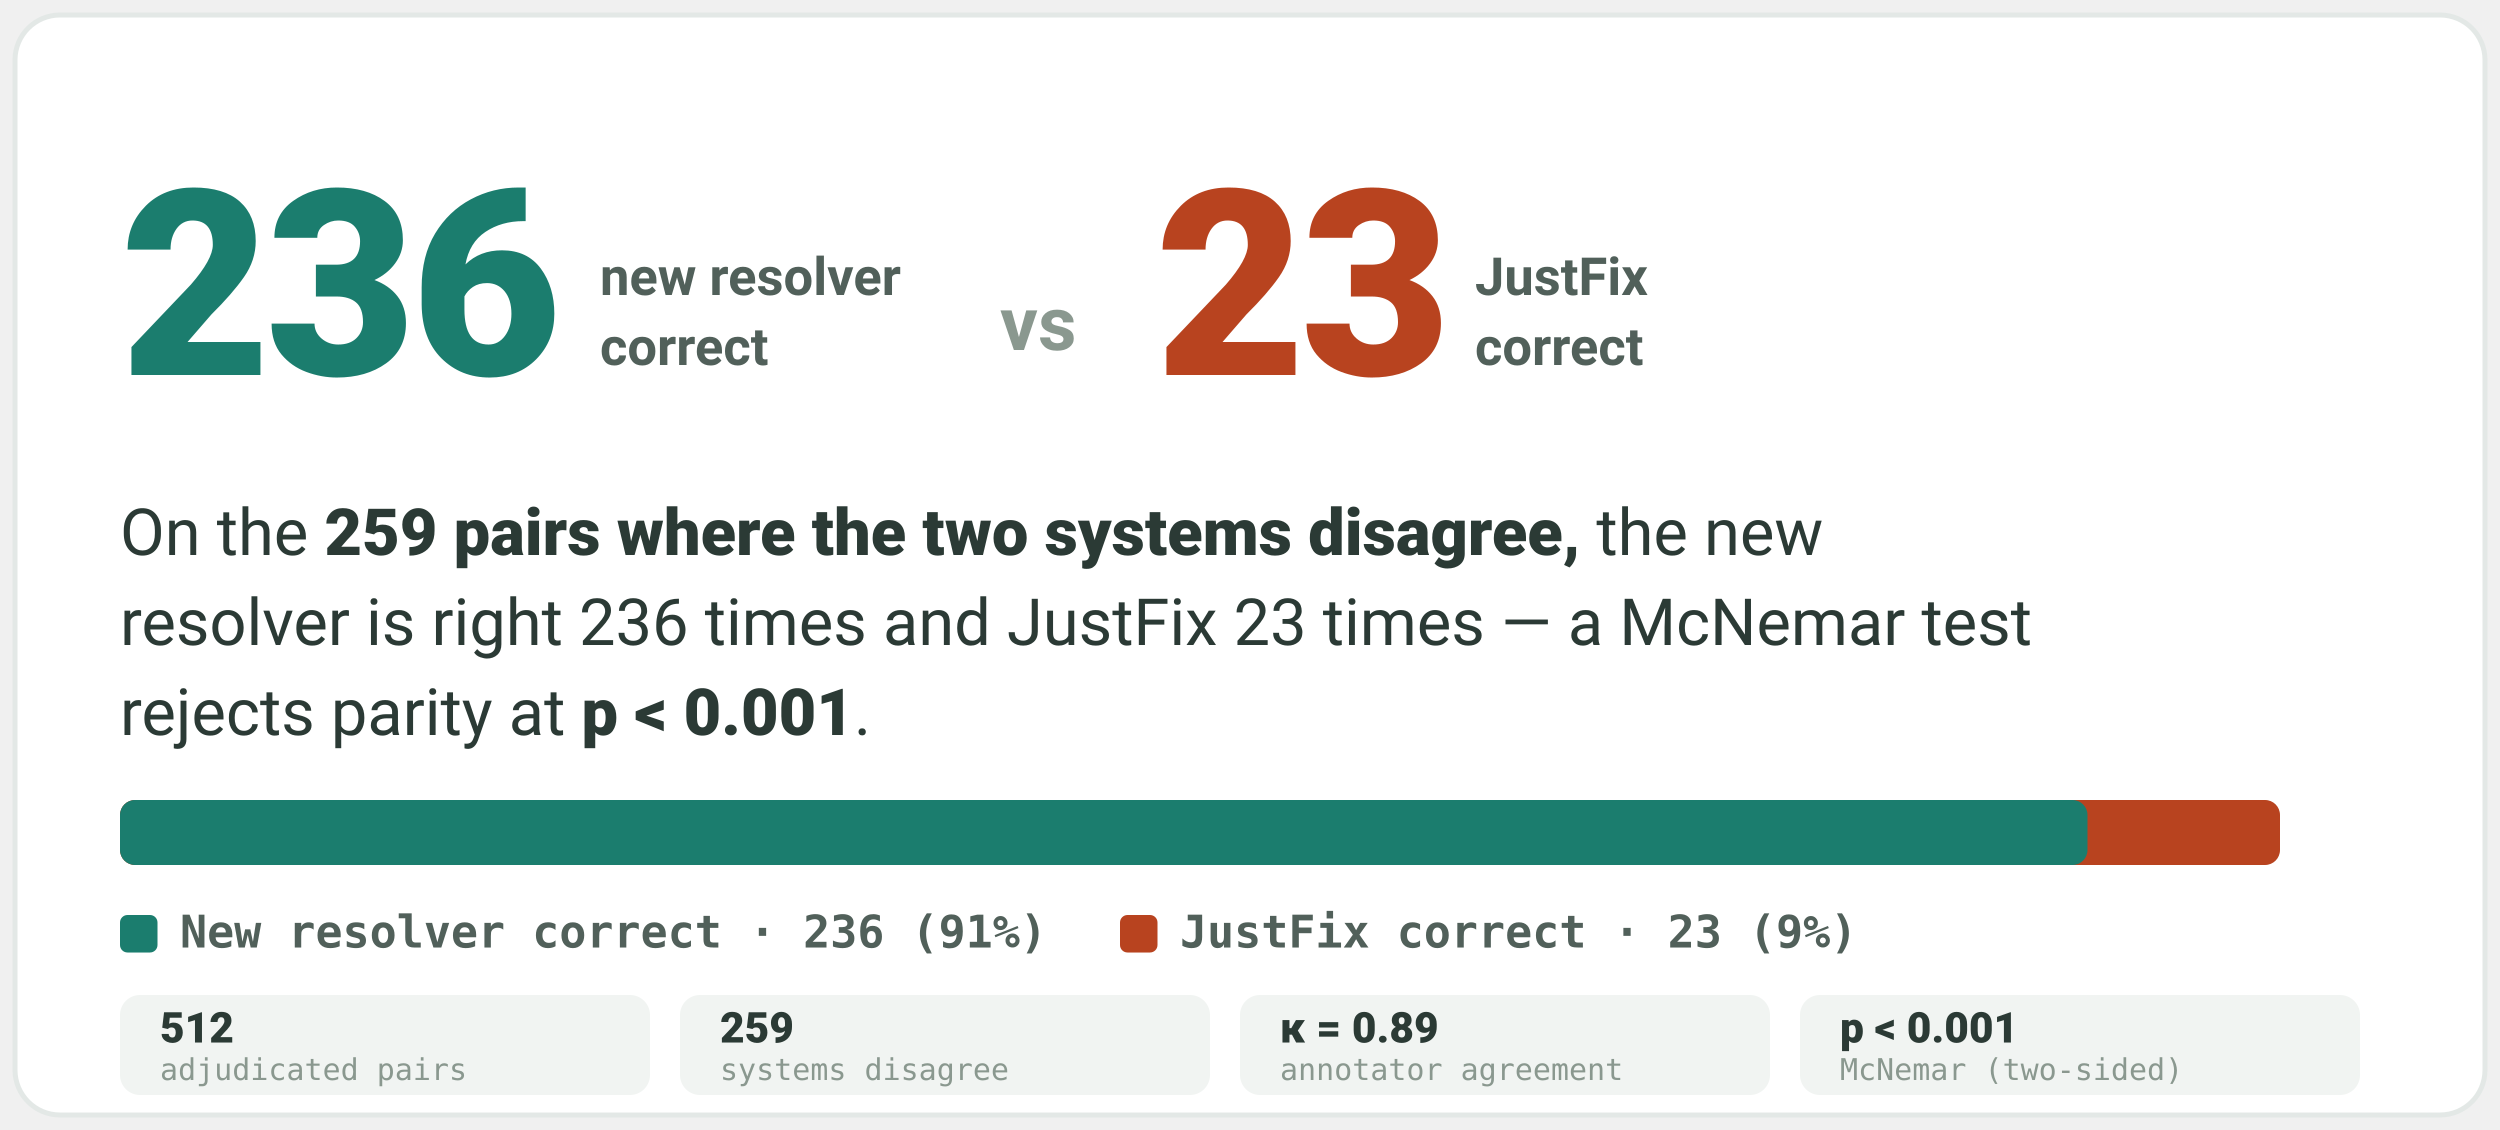
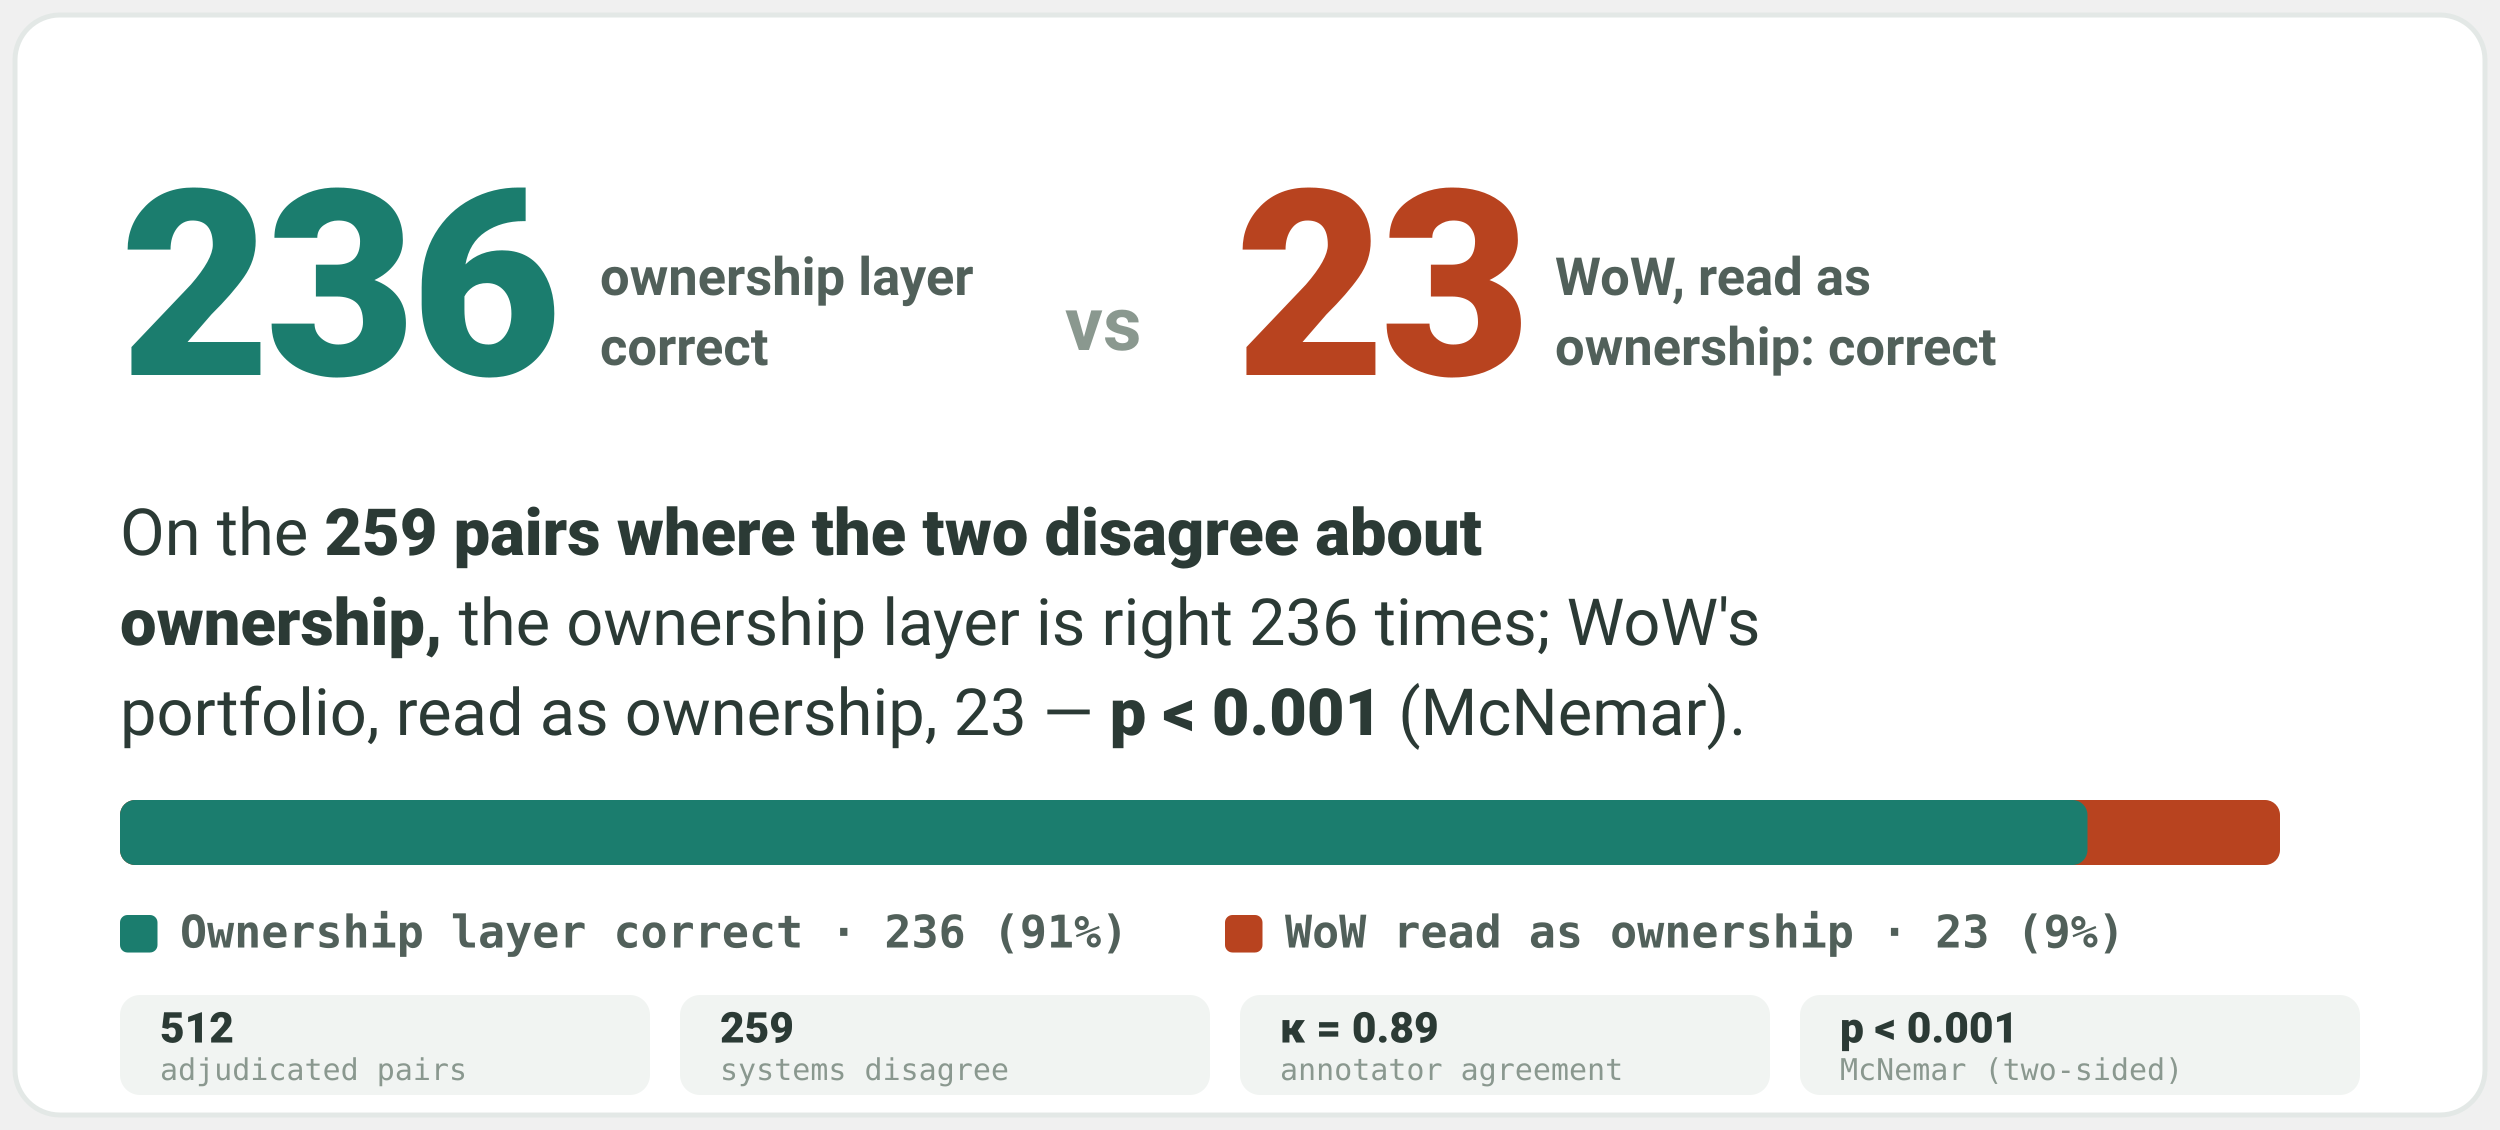
<svg xmlns="http://www.w3.org/2000/svg" viewBox="0 0 1000 452" font-family="-apple-system, BlinkMacSystemFont, 'Segoe UI', Roboto, Helvetica, Arial, sans-serif">
  <defs>
    <style>
      .teal { fill: #1b7d6e; }
      .rust { fill: #b8431f; }
      .big  { font-weight: 800; letter-spacing: -0.02em; }
      .lbl  { fill: #51605a; font-weight: 700; }
      .mut  { fill: #8a988f; font-weight: 700; }
      .body { fill: #2b3a35; font-weight: 400; }
      .bold { fill: #2b3a35; font-weight: 800; }
      .mono { font-family: ui-monospace, 'SF Mono', Menlo, Consolas, monospace; }
    </style>
  </defs>
  <rect x="6" y="6" width="988" height="440" rx="18" fill="#ffffff" stroke="#e3e8e6" stroke-width="2" />
  <text x="48" y="150" class="big teal" font-size="104">236</text>
-   <text x="240" y="118" class="lbl" font-size="21">new resolver</text>
+   <text x="240" y="118" class="lbl" font-size="21">ownership layer</text>
  <text x="240" y="146" class="lbl" font-size="21">correct</text>
-   <text x="400" y="140" class="mut" font-size="30">vs</text>
-   <text x="462" y="150" class="big rust" font-size="104">23</text>
-   <text x="590" y="118" class="lbl" font-size="21">JustFix</text>
-   <text x="590" y="146" class="lbl" font-size="21">correct</text>
-   <text x="48" y="222" class="body" font-size="26">On the <tspan class="bold">259 pairs where the two systems disagree,</tspan> the new</text>
-   <text x="48" y="258" class="body" font-size="26">resolver is right 236 times and JustFix 23 times — a McNemar test</text>
-   <text x="48" y="294" class="body" font-size="26">rejects parity at <tspan class="bold">p &lt; 0.001</tspan>.</text>
+   <text x="426" y="140" class="mut" font-size="30">vs</text>
+   <text x="494" y="150" class="big rust" font-size="104">23</text>
+   <text x="622" y="118" class="lbl" font-size="21">WoW, read as</text>
+   <text x="622" y="146" class="lbl" font-size="21">ownership: correct</text>
+   <text x="48" y="222" class="body" font-size="26">On the <tspan class="bold">259 pairs where the two disagree about</tspan>
+   </text>
+   <text x="48" y="258" class="body" font-size="26">
+     <tspan class="bold">ownership,</tspan> the ownership layer is right 236 times; WoW's</text>
+   <text x="48" y="294" class="body" font-size="26">portfolio, read as ownership, 23 — <tspan class="bold">p &lt; 0.001</tspan> (McNemar).</text>
  <g>
    <rect x="48" y="320" width="864" height="26" rx="6" class="rust" />
    <rect x="48" y="320" width="787" height="26" rx="6" class="teal" />
  </g>
  <g class="mono" font-size="18">
    <rect x="48" y="366" width="15" height="15" rx="3" class="teal" />
-     <text x="72" y="379" class="lbl">New resolver correct · 236 (91%)</text>
-     <rect x="448" y="366" width="15" height="15" rx="3" class="rust" />
-     <text x="472" y="379" class="lbl">JustFix correct · 23 (9%)</text>
+     <text x="72" y="379" class="lbl">Ownership layer correct · 236 (91%)</text>
+     <rect x="490" y="366" width="15" height="15" rx="3" class="rust" />
+     <text x="514" y="379" class="lbl">WoW read as ownership · 23 (9%)</text>
  </g>
  <g>
    <rect x="48" y="398" width="212" height="40" rx="8" fill="#f1f4f2" />
    <rect x="272" y="398" width="212" height="40" rx="8" fill="#f1f4f2" />
    <rect x="496" y="398" width="212" height="40" rx="8" fill="#f1f4f2" />
    <rect x="720" y="398" width="224" height="40" rx="8" fill="#f1f4f2" />
    <text x="64" y="417" class="bold" font-size="17">512</text>
    <text x="64" y="432" class="mono" font-size="12" fill="#8a988f">adjudicated pairs</text>
    <text x="288" y="417" class="bold" font-size="17">259</text>
    <text x="288" y="432" class="mono" font-size="12" fill="#8a988f">systems disagree</text>
    <text x="512" y="417" class="bold" font-size="17">κ = 0.89</text>
    <text x="512" y="432" class="mono" font-size="12" fill="#8a988f">annotator agreement</text>
    <text x="736" y="417" class="bold" font-size="17">p &lt; 0.001</text>
    <text x="736" y="432" class="mono" font-size="12" fill="#8a988f">McNemar (two-sided)</text>
  </g>
</svg>
